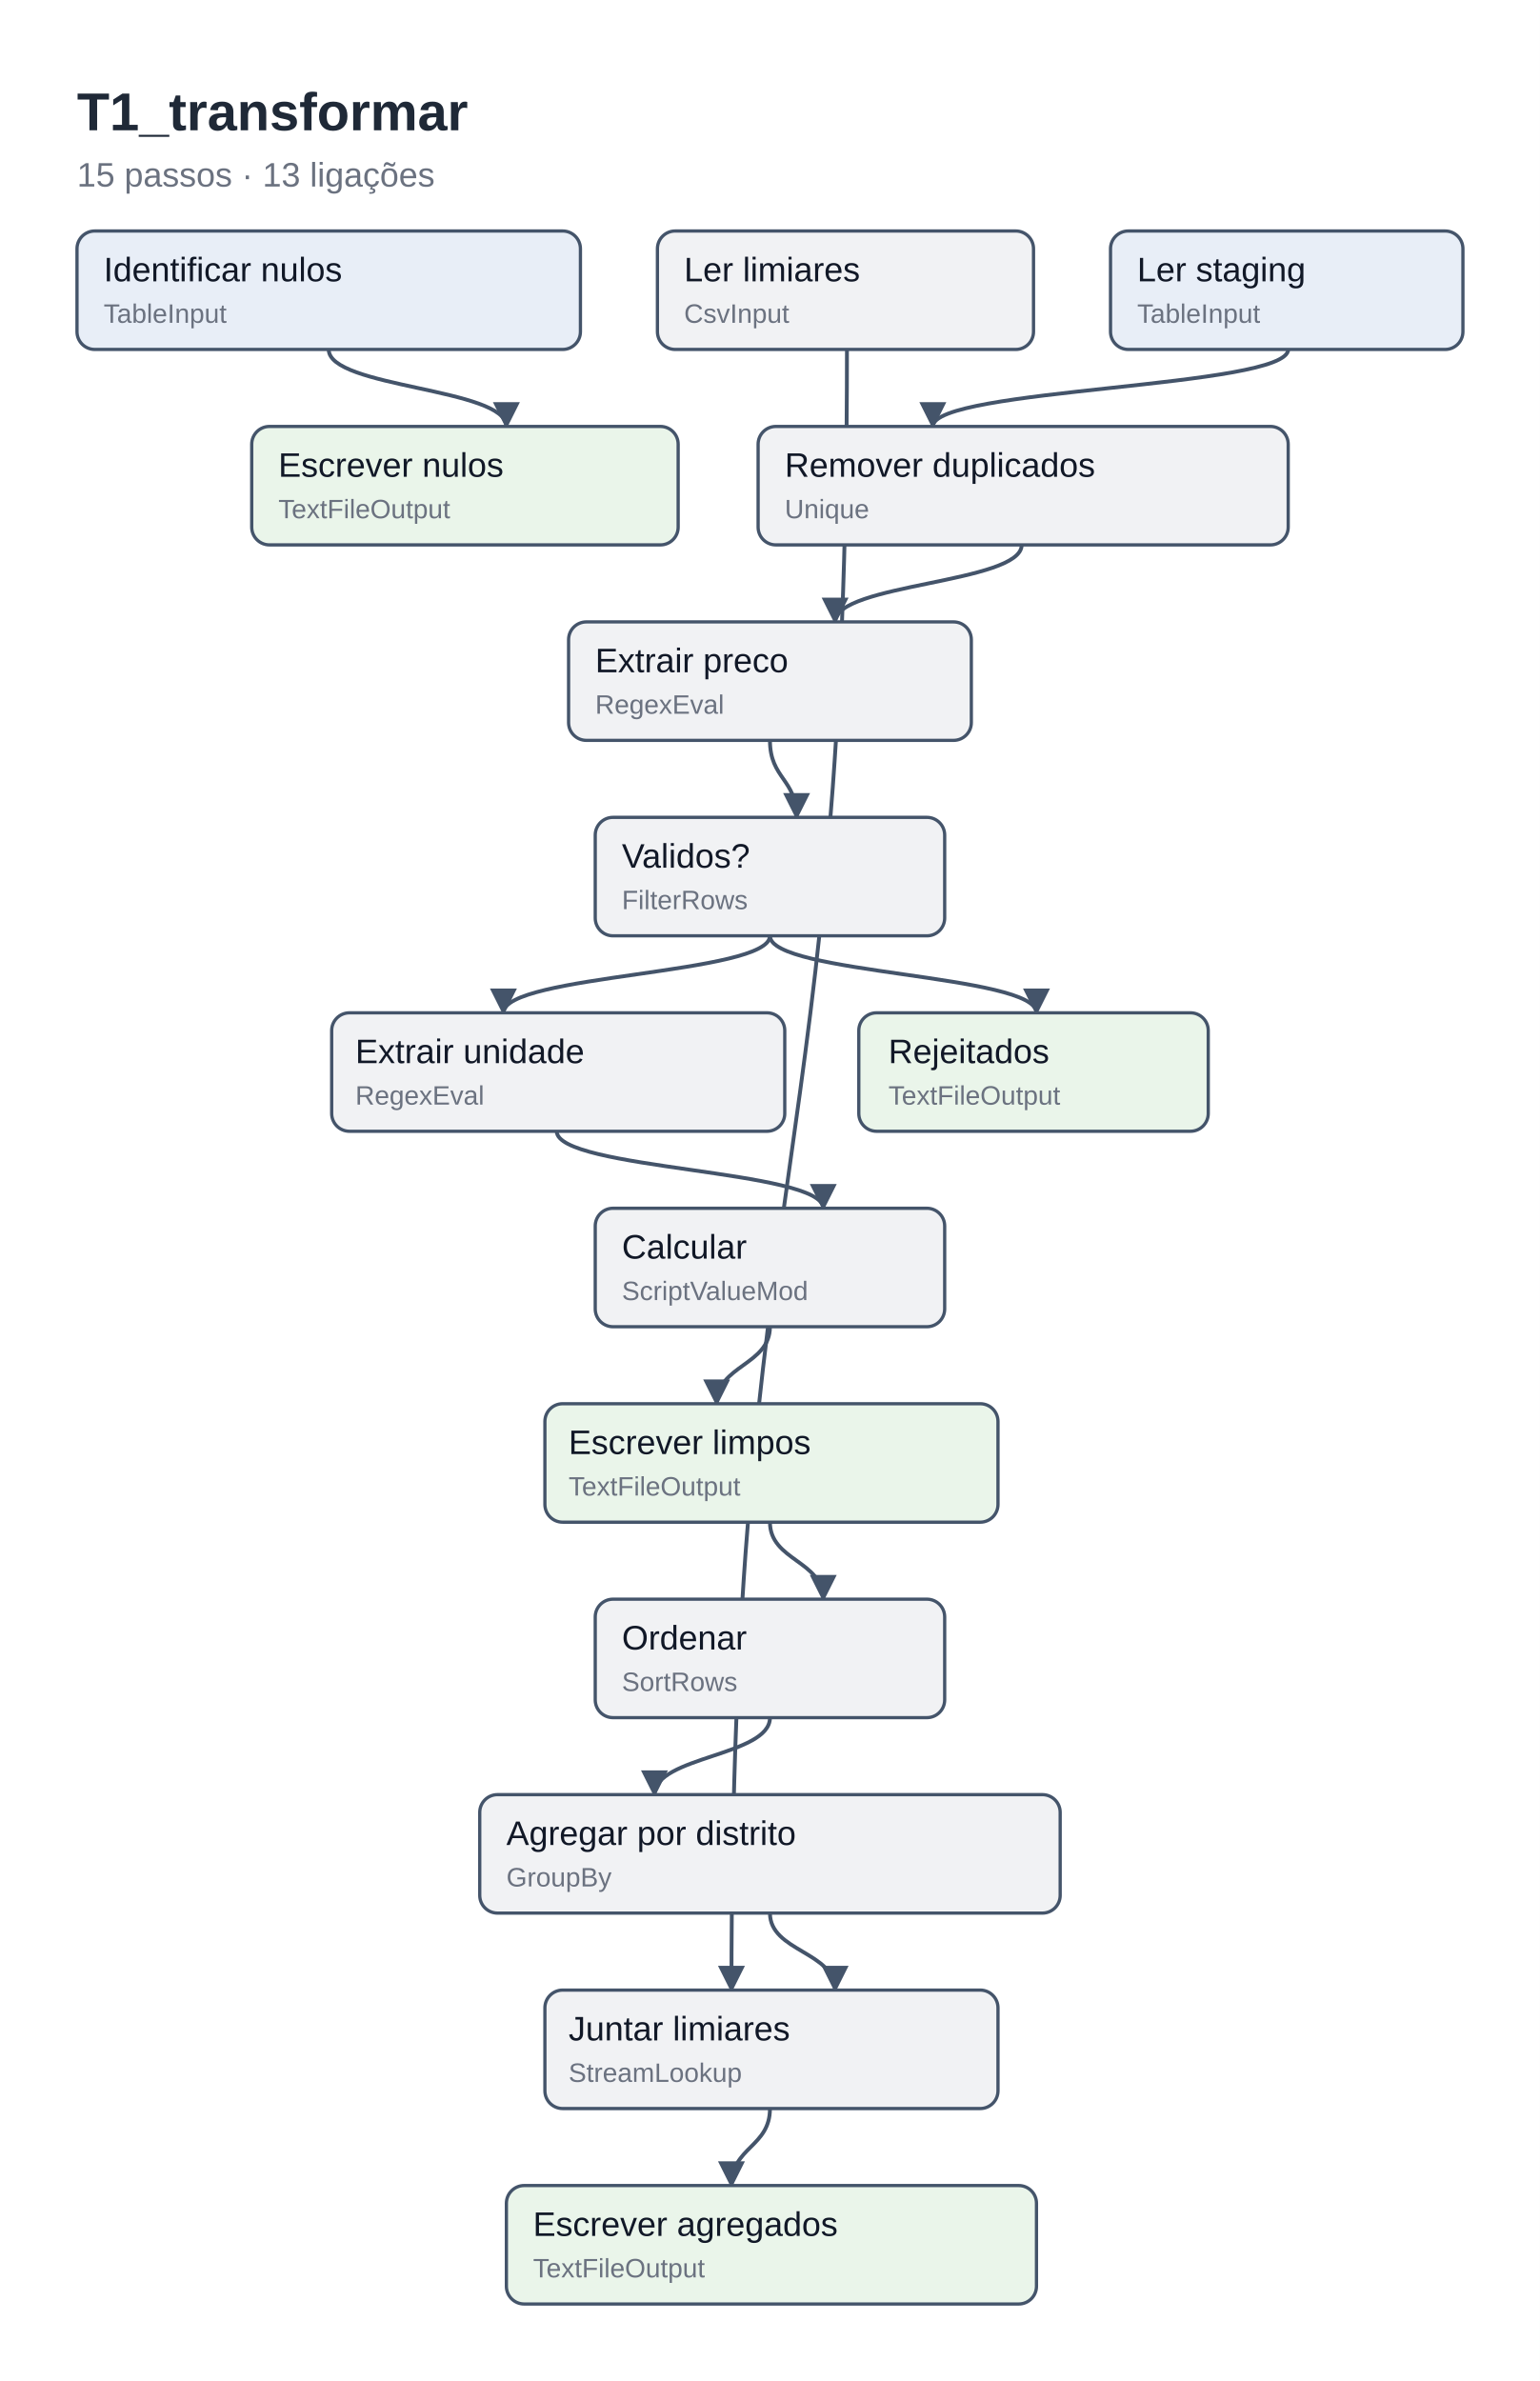
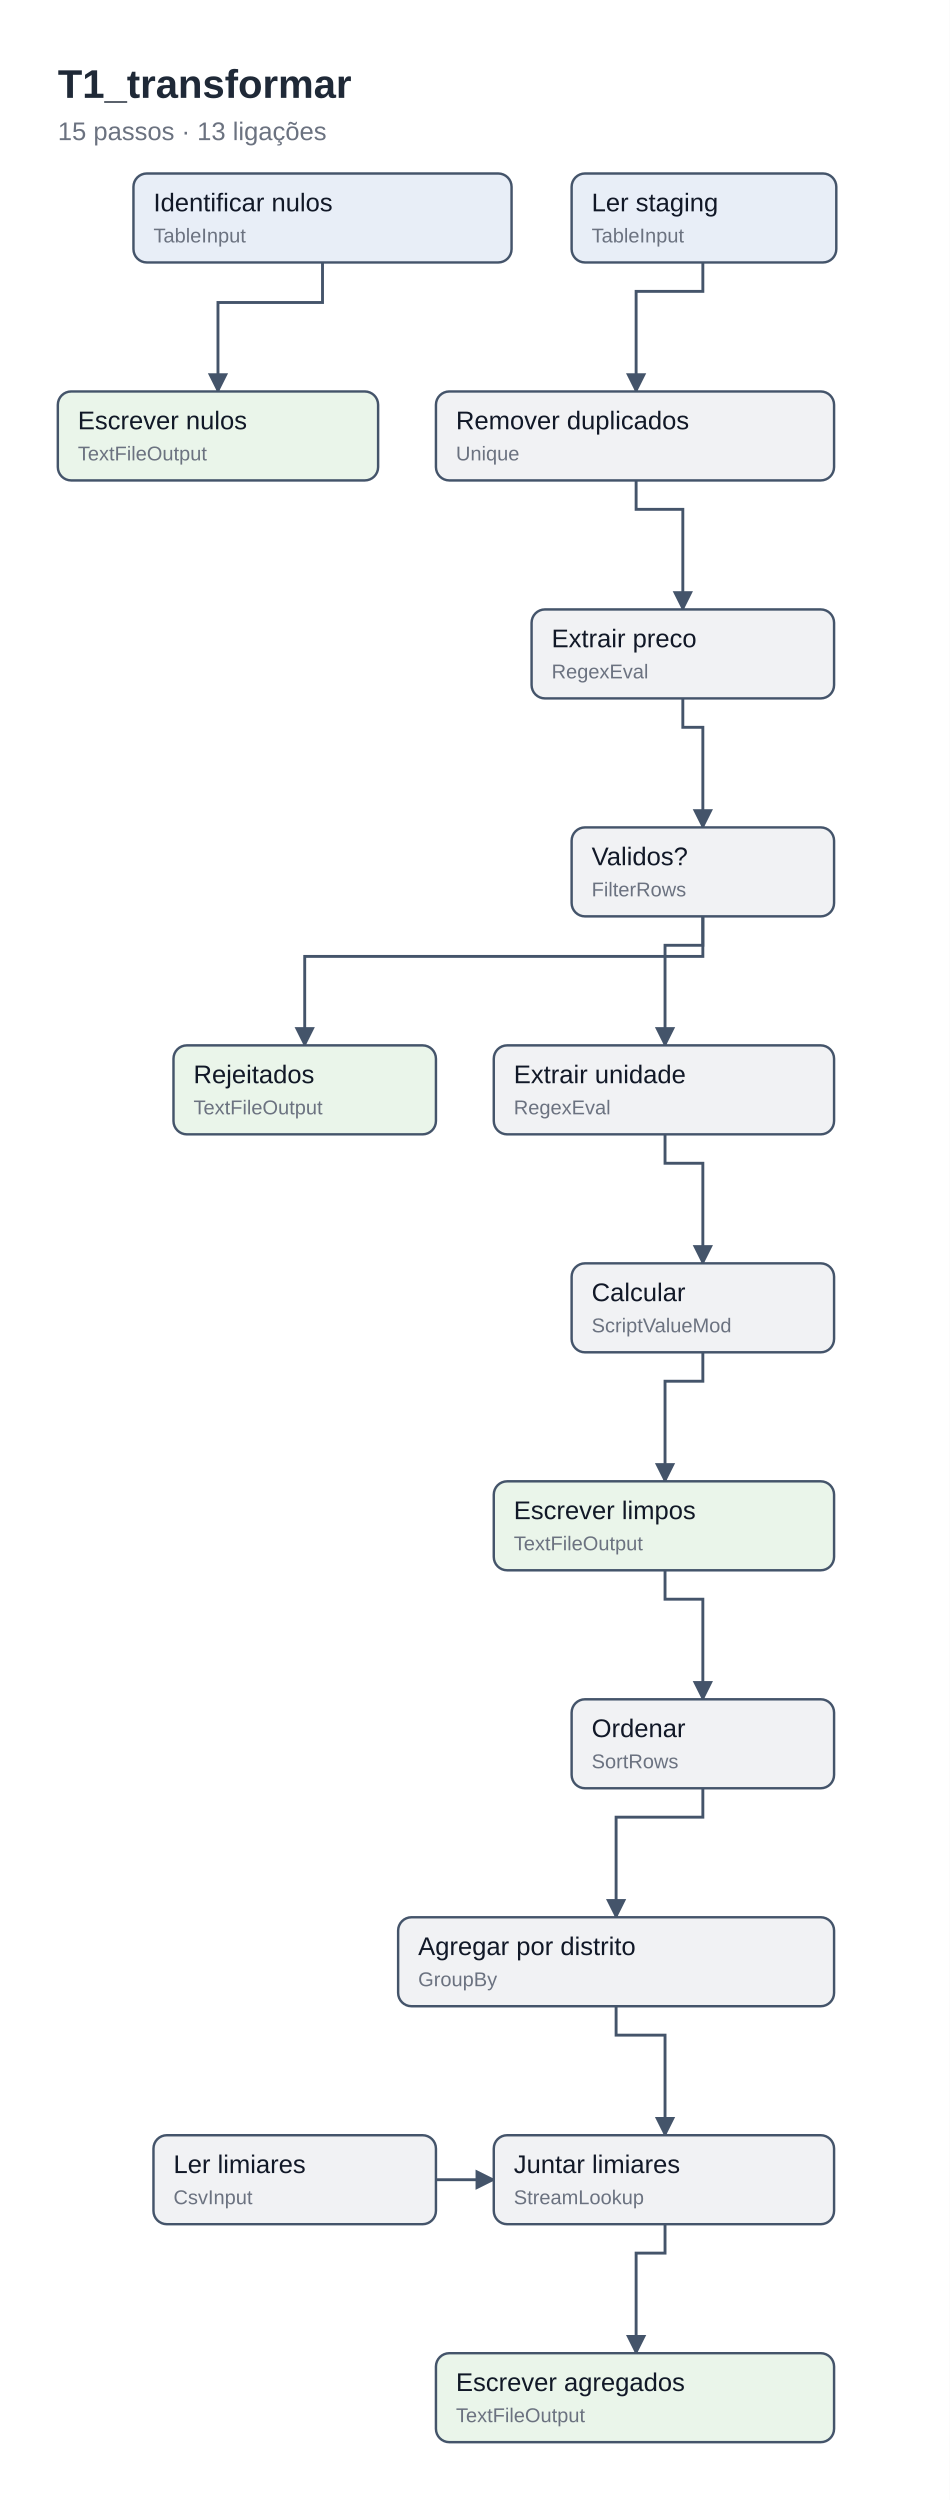
- <svg xmlns="http://www.w3.org/2000/svg" width="520" height="804" viewBox="0 0 520 804">
+ <svg xmlns="http://www.w3.org/2000/svg" width="427" height="1124" viewBox="0 0 427 1124">
  <defs>
    <marker id="a" viewBox="0 0 10 10" refX="9" refY="5" markerWidth="7" markerHeight="7" orient="auto">
      <path d="M0,0 L10,5 L0,10 z" fill="#44546a" />
    </marker>
    <marker id="e" viewBox="0 0 10 10" refX="9" refY="5" markerWidth="7" markerHeight="7" orient="auto">
      <path d="M0,0 L10,5 L0,10 z" fill="#b91c1c" />
    </marker>
  </defs>
  <rect width="100%" height="100%" fill="#ffffff" />
  <text x="26" y="44" font-family="Liberation Sans, Arial, sans-serif" font-size="18" font-weight="bold" fill="#1f2937">T1_transformar</text>
  <text x="26" y="63" font-family="Liberation Sans, Arial, sans-serif" font-size="11.5" fill="#6b7280">15 passos · 13 ligações</text>
-   <path d="M435,118 C435,131 315,131 315,144" fill="none" stroke="#44546a" stroke-width="1.3" marker-end="url(#a)" />
-   <path d="M345,184 C345,197 282,197 282,210" fill="none" stroke="#44546a" stroke-width="1.3" marker-end="url(#a)" />
-   <path d="M111,118 C111,131 171,131 171,144" fill="none" stroke="#44546a" stroke-width="1.3" marker-end="url(#a)" />
-   <path d="M260,250 C260,263 269,263 269,276" fill="none" stroke="#44546a" stroke-width="1.3" marker-end="url(#a)" />
-   <path d="M260,316 C260,329 170,329 170,342" fill="none" stroke="#44546a" stroke-width="1.3" marker-end="url(#a)" />
-   <path d="M260,316 C260,329 350,329 350,342" fill="none" stroke="#44546a" stroke-width="1.3" marker-end="url(#a)" />
-   <path d="M188,382 C188,395 278,395 278,408" fill="none" stroke="#44546a" stroke-width="1.3" marker-end="url(#a)" />
-   <path d="M260,580 C260,593 221,593 221,606" fill="none" stroke="#44546a" stroke-width="1.3" marker-end="url(#a)" />
-   <path d="M260,448 C260,461 242,461 242,474" fill="none" stroke="#44546a" stroke-width="1.3" marker-end="url(#a)" />
-   <path d="M260,514 C260,527 278,527 278,540" fill="none" stroke="#44546a" stroke-width="1.3" marker-end="url(#a)" />
-   <path d="M260,646 C260,659 282,659 282,672" fill="none" stroke="#44546a" stroke-width="1.3" marker-end="url(#a)" />
-   <path d="M286,118 C286,395 247,395 247,672" fill="none" stroke="#44546a" stroke-width="1.3" marker-end="url(#a)" />
-   <path d="M260,712 C260,725 247,725 247,738" fill="none" stroke="#44546a" stroke-width="1.3" marker-end="url(#a)" />
-   <rect x="162" y="606" width="196" height="40" rx="6" fill="#f1f2f4" stroke="#44546a" stroke-width="1.1" />
-   <text x="171" y="623" font-family="Liberation Sans, Arial, sans-serif" font-size="11.5" fill="#111827">Agregar por distrito</text>
-   <text x="171" y="637" font-family="Liberation Sans, Arial, sans-serif" font-size="9" fill="#6b7280">GroupBy</text>
-   <rect x="201" y="408" width="118" height="40" rx="6" fill="#f1f2f4" stroke="#44546a" stroke-width="1.1" />
-   <text x="210" y="425" font-family="Liberation Sans, Arial, sans-serif" font-size="11.5" fill="#111827">Calcular</text>
-   <text x="210" y="439" font-family="Liberation Sans, Arial, sans-serif" font-size="9" fill="#6b7280">ScriptValueMod</text>
-   <rect x="171" y="738" width="179" height="40" rx="6" fill="#eaf5ea" stroke="#44546a" stroke-width="1.1" />
-   <text x="180" y="755" font-family="Liberation Sans, Arial, sans-serif" font-size="11.5" fill="#111827">Escrever agregados</text>
-   <text x="180" y="769" font-family="Liberation Sans, Arial, sans-serif" font-size="9" fill="#6b7280">TextFileOutput</text>
-   <rect x="184" y="474" width="153" height="40" rx="6" fill="#eaf5ea" stroke="#44546a" stroke-width="1.1" />
-   <text x="192" y="491" font-family="Liberation Sans, Arial, sans-serif" font-size="11.5" fill="#111827">Escrever limpos</text>
-   <text x="192" y="505" font-family="Liberation Sans, Arial, sans-serif" font-size="9" fill="#6b7280">TextFileOutput</text>
-   <rect x="85" y="144" width="144" height="40" rx="6" fill="#eaf5ea" stroke="#44546a" stroke-width="1.1" />
-   <text x="94" y="161" font-family="Liberation Sans, Arial, sans-serif" font-size="11.5" fill="#111827">Escrever nulos</text>
-   <text x="94" y="175" font-family="Liberation Sans, Arial, sans-serif" font-size="9" fill="#6b7280">TextFileOutput</text>
-   <rect x="192" y="210" width="136" height="40" rx="6" fill="#f1f2f4" stroke="#44546a" stroke-width="1.1" />
-   <text x="201" y="227" font-family="Liberation Sans, Arial, sans-serif" font-size="11.5" fill="#111827">Extrair preco</text>
-   <text x="201" y="241" font-family="Liberation Sans, Arial, sans-serif" font-size="9" fill="#6b7280">RegexEval</text>
-   <rect x="112" y="342" width="153" height="40" rx="6" fill="#f1f2f4" stroke="#44546a" stroke-width="1.1" />
-   <text x="120" y="359" font-family="Liberation Sans, Arial, sans-serif" font-size="11.5" fill="#111827">Extrair unidade</text>
-   <text x="120" y="373" font-family="Liberation Sans, Arial, sans-serif" font-size="9" fill="#6b7280">RegexEval</text>
-   <rect x="26" y="78" width="170" height="40" rx="6" fill="#e8eef7" stroke="#44546a" stroke-width="1.1" />
-   <text x="35" y="95" font-family="Liberation Sans, Arial, sans-serif" font-size="11.5" fill="#111827">Identificar nulos</text>
-   <text x="35" y="109" font-family="Liberation Sans, Arial, sans-serif" font-size="9" fill="#6b7280">TableInput</text>
-   <rect x="184" y="672" width="153" height="40" rx="6" fill="#f1f2f4" stroke="#44546a" stroke-width="1.1" />
-   <text x="192" y="689" font-family="Liberation Sans, Arial, sans-serif" font-size="11.5" fill="#111827">Juntar limiares</text>
-   <text x="192" y="703" font-family="Liberation Sans, Arial, sans-serif" font-size="9" fill="#6b7280">StreamLookup</text>
-   <rect x="222" y="78" width="127" height="40" rx="6" fill="#f1f2f4" stroke="#44546a" stroke-width="1.1" />
-   <text x="231" y="95" font-family="Liberation Sans, Arial, sans-serif" font-size="11.5" fill="#111827">Ler limiares</text>
-   <text x="231" y="109" font-family="Liberation Sans, Arial, sans-serif" font-size="9" fill="#6b7280">CsvInput</text>
-   <rect x="375" y="78" width="119" height="40" rx="6" fill="#e8eef7" stroke="#44546a" stroke-width="1.1" />
-   <text x="384" y="95" font-family="Liberation Sans, Arial, sans-serif" font-size="11.5" fill="#111827">Ler staging</text>
-   <text x="384" y="109" font-family="Liberation Sans, Arial, sans-serif" font-size="9" fill="#6b7280">TableInput</text>
-   <rect x="201" y="540" width="118" height="40" rx="6" fill="#f1f2f4" stroke="#44546a" stroke-width="1.1" />
-   <text x="210" y="557" font-family="Liberation Sans, Arial, sans-serif" font-size="11.5" fill="#111827">Ordenar</text>
-   <text x="210" y="571" font-family="Liberation Sans, Arial, sans-serif" font-size="9" fill="#6b7280">SortRows</text>
-   <rect x="290" y="342" width="118" height="40" rx="6" fill="#eaf5ea" stroke="#44546a" stroke-width="1.1" />
-   <text x="300" y="359" font-family="Liberation Sans, Arial, sans-serif" font-size="11.5" fill="#111827">Rejeitados</text>
-   <text x="300" y="373" font-family="Liberation Sans, Arial, sans-serif" font-size="9" fill="#6b7280">TextFileOutput</text>
-   <rect x="256" y="144" width="179" height="40" rx="6" fill="#f1f2f4" stroke="#44546a" stroke-width="1.1" />
-   <text x="265" y="161" font-family="Liberation Sans, Arial, sans-serif" font-size="11.5" fill="#111827">Remover duplicados</text>
-   <text x="265" y="175" font-family="Liberation Sans, Arial, sans-serif" font-size="9" fill="#6b7280">Unique</text>
-   <rect x="201" y="276" width="118" height="40" rx="6" fill="#f1f2f4" stroke="#44546a" stroke-width="1.1" />
-   <text x="210" y="293" font-family="Liberation Sans, Arial, sans-serif" font-size="11.5" fill="#111827">Validos?</text>
-   <text x="210" y="307" font-family="Liberation Sans, Arial, sans-serif" font-size="9" fill="#6b7280">FilterRows</text>
+   <path d="M316,118 L316,131 L286,131 L286,176" fill="none" stroke="#44546a" stroke-width="1.3" marker-end="url(#a)" />
+   <path d="M286,216 L286,229 L307,229 L307,274" fill="none" stroke="#44546a" stroke-width="1.3" marker-end="url(#a)" />
+   <path d="M145,118 L145,136 L98,136 L98,176" fill="none" stroke="#44546a" stroke-width="1.3" marker-end="url(#a)" />
+   <path d="M307,314 L307,327 L316,327 L316,372" fill="none" stroke="#44546a" stroke-width="1.3" marker-end="url(#a)" />
+   <path d="M316,412 L316,425 L299,425 L299,470" fill="none" stroke="#44546a" stroke-width="1.3" marker-end="url(#a)" />
+   <path d="M316,412 L316,430 L137,430 L137,470" fill="none" stroke="#44546a" stroke-width="1.3" marker-end="url(#a)" />
+   <path d="M299,510 L299,523 L316,523 L316,568" fill="none" stroke="#44546a" stroke-width="1.3" marker-end="url(#a)" />
+   <path d="M316,804 L316,817 L277,817 L277,862" fill="none" stroke="#44546a" stroke-width="1.3" marker-end="url(#a)" />
+   <path d="M316,608 L316,621 L299,621 L299,666" fill="none" stroke="#44546a" stroke-width="1.3" marker-end="url(#a)" />
+   <path d="M299,706 L299,719 L316,719 L316,764" fill="none" stroke="#44546a" stroke-width="1.3" marker-end="url(#a)" />
+   <path d="M277,902 L277,915 L299,915 L299,960" fill="none" stroke="#44546a" stroke-width="1.3" marker-end="url(#a)" />
+   <path d="M196,980 L222,980" fill="none" stroke="#44546a" stroke-width="1.3" marker-end="url(#a)" />
+   <path d="M299,1000 L299,1013 L286,1013 L286,1058" fill="none" stroke="#44546a" stroke-width="1.3" marker-end="url(#a)" />
+   <rect x="179" y="862" width="196" height="40" rx="6" fill="#f1f2f4" stroke="#44546a" stroke-width="1.1" />
+   <text x="188" y="879" font-family="Liberation Sans, Arial, sans-serif" font-size="11.5" fill="#111827">Agregar por distrito</text>
+   <text x="188" y="893" font-family="Liberation Sans, Arial, sans-serif" font-size="9" fill="#6b7280">GroupBy</text>
+   <rect x="257" y="568" width="118" height="40" rx="6" fill="#f1f2f4" stroke="#44546a" stroke-width="1.1" />
+   <text x="266" y="585" font-family="Liberation Sans, Arial, sans-serif" font-size="11.5" fill="#111827">Calcular</text>
+   <text x="266" y="599" font-family="Liberation Sans, Arial, sans-serif" font-size="9" fill="#6b7280">ScriptValueMod</text>
+   <rect x="196" y="1058" width="179" height="40" rx="6" fill="#eaf5ea" stroke="#44546a" stroke-width="1.1" />
+   <text x="205" y="1075" font-family="Liberation Sans, Arial, sans-serif" font-size="11.5" fill="#111827">Escrever agregados</text>
+   <text x="205" y="1089" font-family="Liberation Sans, Arial, sans-serif" font-size="9" fill="#6b7280">TextFileOutput</text>
+   <rect x="222" y="666" width="153" height="40" rx="6" fill="#eaf5ea" stroke="#44546a" stroke-width="1.1" />
+   <text x="231" y="683" font-family="Liberation Sans, Arial, sans-serif" font-size="11.5" fill="#111827">Escrever limpos</text>
+   <text x="231" y="697" font-family="Liberation Sans, Arial, sans-serif" font-size="9" fill="#6b7280">TextFileOutput</text>
+   <rect x="26" y="176" width="144" height="40" rx="6" fill="#eaf5ea" stroke="#44546a" stroke-width="1.1" />
+   <text x="35" y="193" font-family="Liberation Sans, Arial, sans-serif" font-size="11.5" fill="#111827">Escrever nulos</text>
+   <text x="35" y="207" font-family="Liberation Sans, Arial, sans-serif" font-size="9" fill="#6b7280">TextFileOutput</text>
+   <rect x="239" y="274" width="136" height="40" rx="6" fill="#f1f2f4" stroke="#44546a" stroke-width="1.1" />
+   <text x="248" y="291" font-family="Liberation Sans, Arial, sans-serif" font-size="11.5" fill="#111827">Extrair preco</text>
+   <text x="248" y="305" font-family="Liberation Sans, Arial, sans-serif" font-size="9" fill="#6b7280">RegexEval</text>
+   <rect x="222" y="470" width="153" height="40" rx="6" fill="#f1f2f4" stroke="#44546a" stroke-width="1.1" />
+   <text x="231" y="487" font-family="Liberation Sans, Arial, sans-serif" font-size="11.5" fill="#111827">Extrair unidade</text>
+   <text x="231" y="501" font-family="Liberation Sans, Arial, sans-serif" font-size="9" fill="#6b7280">RegexEval</text>
+   <rect x="60" y="78" width="170" height="40" rx="6" fill="#e8eef7" stroke="#44546a" stroke-width="1.1" />
+   <text x="69" y="95" font-family="Liberation Sans, Arial, sans-serif" font-size="11.5" fill="#111827">Identificar nulos</text>
+   <text x="69" y="109" font-family="Liberation Sans, Arial, sans-serif" font-size="9" fill="#6b7280">TableInput</text>
+   <rect x="222" y="960" width="153" height="40" rx="6" fill="#f1f2f4" stroke="#44546a" stroke-width="1.1" />
+   <text x="231" y="977" font-family="Liberation Sans, Arial, sans-serif" font-size="11.5" fill="#111827">Juntar limiares</text>
+   <text x="231" y="991" font-family="Liberation Sans, Arial, sans-serif" font-size="9" fill="#6b7280">StreamLookup</text>
+   <rect x="69" y="960" width="127" height="40" rx="6" fill="#f1f2f4" stroke="#44546a" stroke-width="1.1" />
+   <text x="78" y="977" font-family="Liberation Sans, Arial, sans-serif" font-size="11.5" fill="#111827">Ler limiares</text>
+   <text x="78" y="991" font-family="Liberation Sans, Arial, sans-serif" font-size="9" fill="#6b7280">CsvInput</text>
+   <rect x="257" y="78" width="119" height="40" rx="6" fill="#e8eef7" stroke="#44546a" stroke-width="1.1" />
+   <text x="266" y="95" font-family="Liberation Sans, Arial, sans-serif" font-size="11.5" fill="#111827">Ler staging</text>
+   <text x="266" y="109" font-family="Liberation Sans, Arial, sans-serif" font-size="9" fill="#6b7280">TableInput</text>
+   <rect x="257" y="764" width="118" height="40" rx="6" fill="#f1f2f4" stroke="#44546a" stroke-width="1.1" />
+   <text x="266" y="781" font-family="Liberation Sans, Arial, sans-serif" font-size="11.5" fill="#111827">Ordenar</text>
+   <text x="266" y="795" font-family="Liberation Sans, Arial, sans-serif" font-size="9" fill="#6b7280">SortRows</text>
+   <rect x="78" y="470" width="118" height="40" rx="6" fill="#eaf5ea" stroke="#44546a" stroke-width="1.1" />
+   <text x="87" y="487" font-family="Liberation Sans, Arial, sans-serif" font-size="11.5" fill="#111827">Rejeitados</text>
+   <text x="87" y="501" font-family="Liberation Sans, Arial, sans-serif" font-size="9" fill="#6b7280">TextFileOutput</text>
+   <rect x="196" y="176" width="179" height="40" rx="6" fill="#f1f2f4" stroke="#44546a" stroke-width="1.1" />
+   <text x="205" y="193" font-family="Liberation Sans, Arial, sans-serif" font-size="11.5" fill="#111827">Remover duplicados</text>
+   <text x="205" y="207" font-family="Liberation Sans, Arial, sans-serif" font-size="9" fill="#6b7280">Unique</text>
+   <rect x="257" y="372" width="118" height="40" rx="6" fill="#f1f2f4" stroke="#44546a" stroke-width="1.1" />
+   <text x="266" y="389" font-family="Liberation Sans, Arial, sans-serif" font-size="11.5" fill="#111827">Validos?</text>
+   <text x="266" y="403" font-family="Liberation Sans, Arial, sans-serif" font-size="9" fill="#6b7280">FilterRows</text>
</svg>
